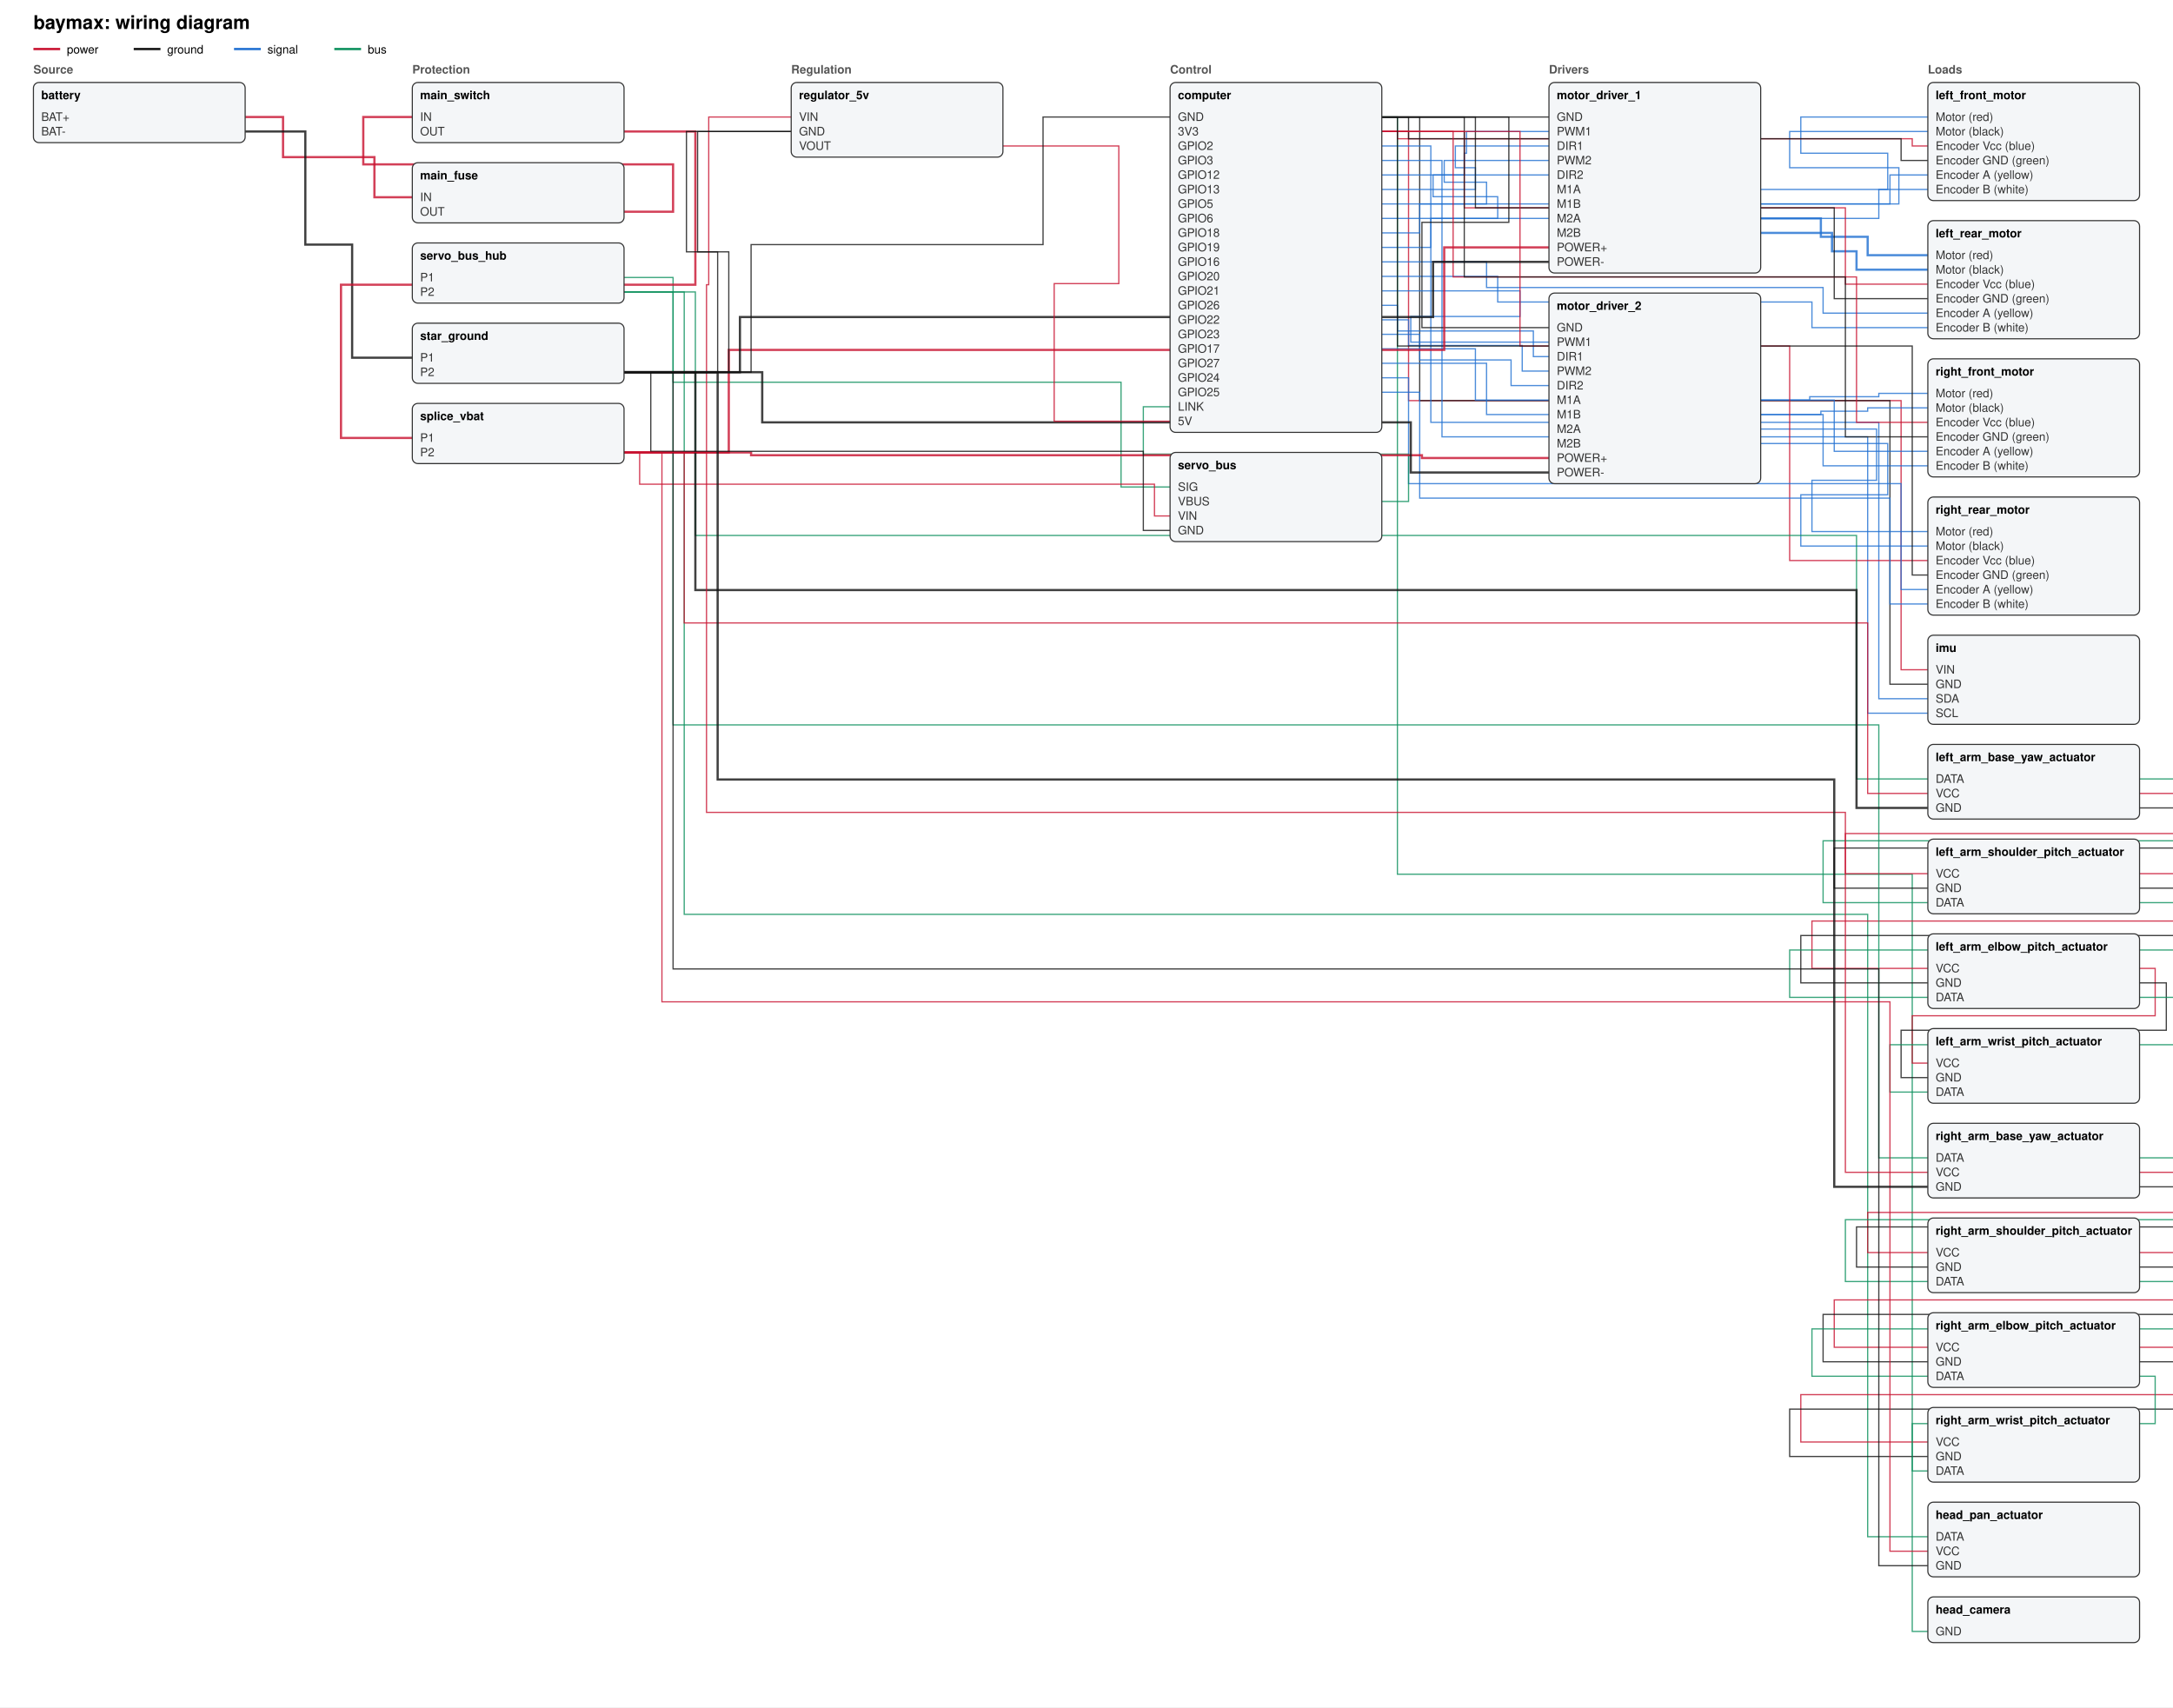
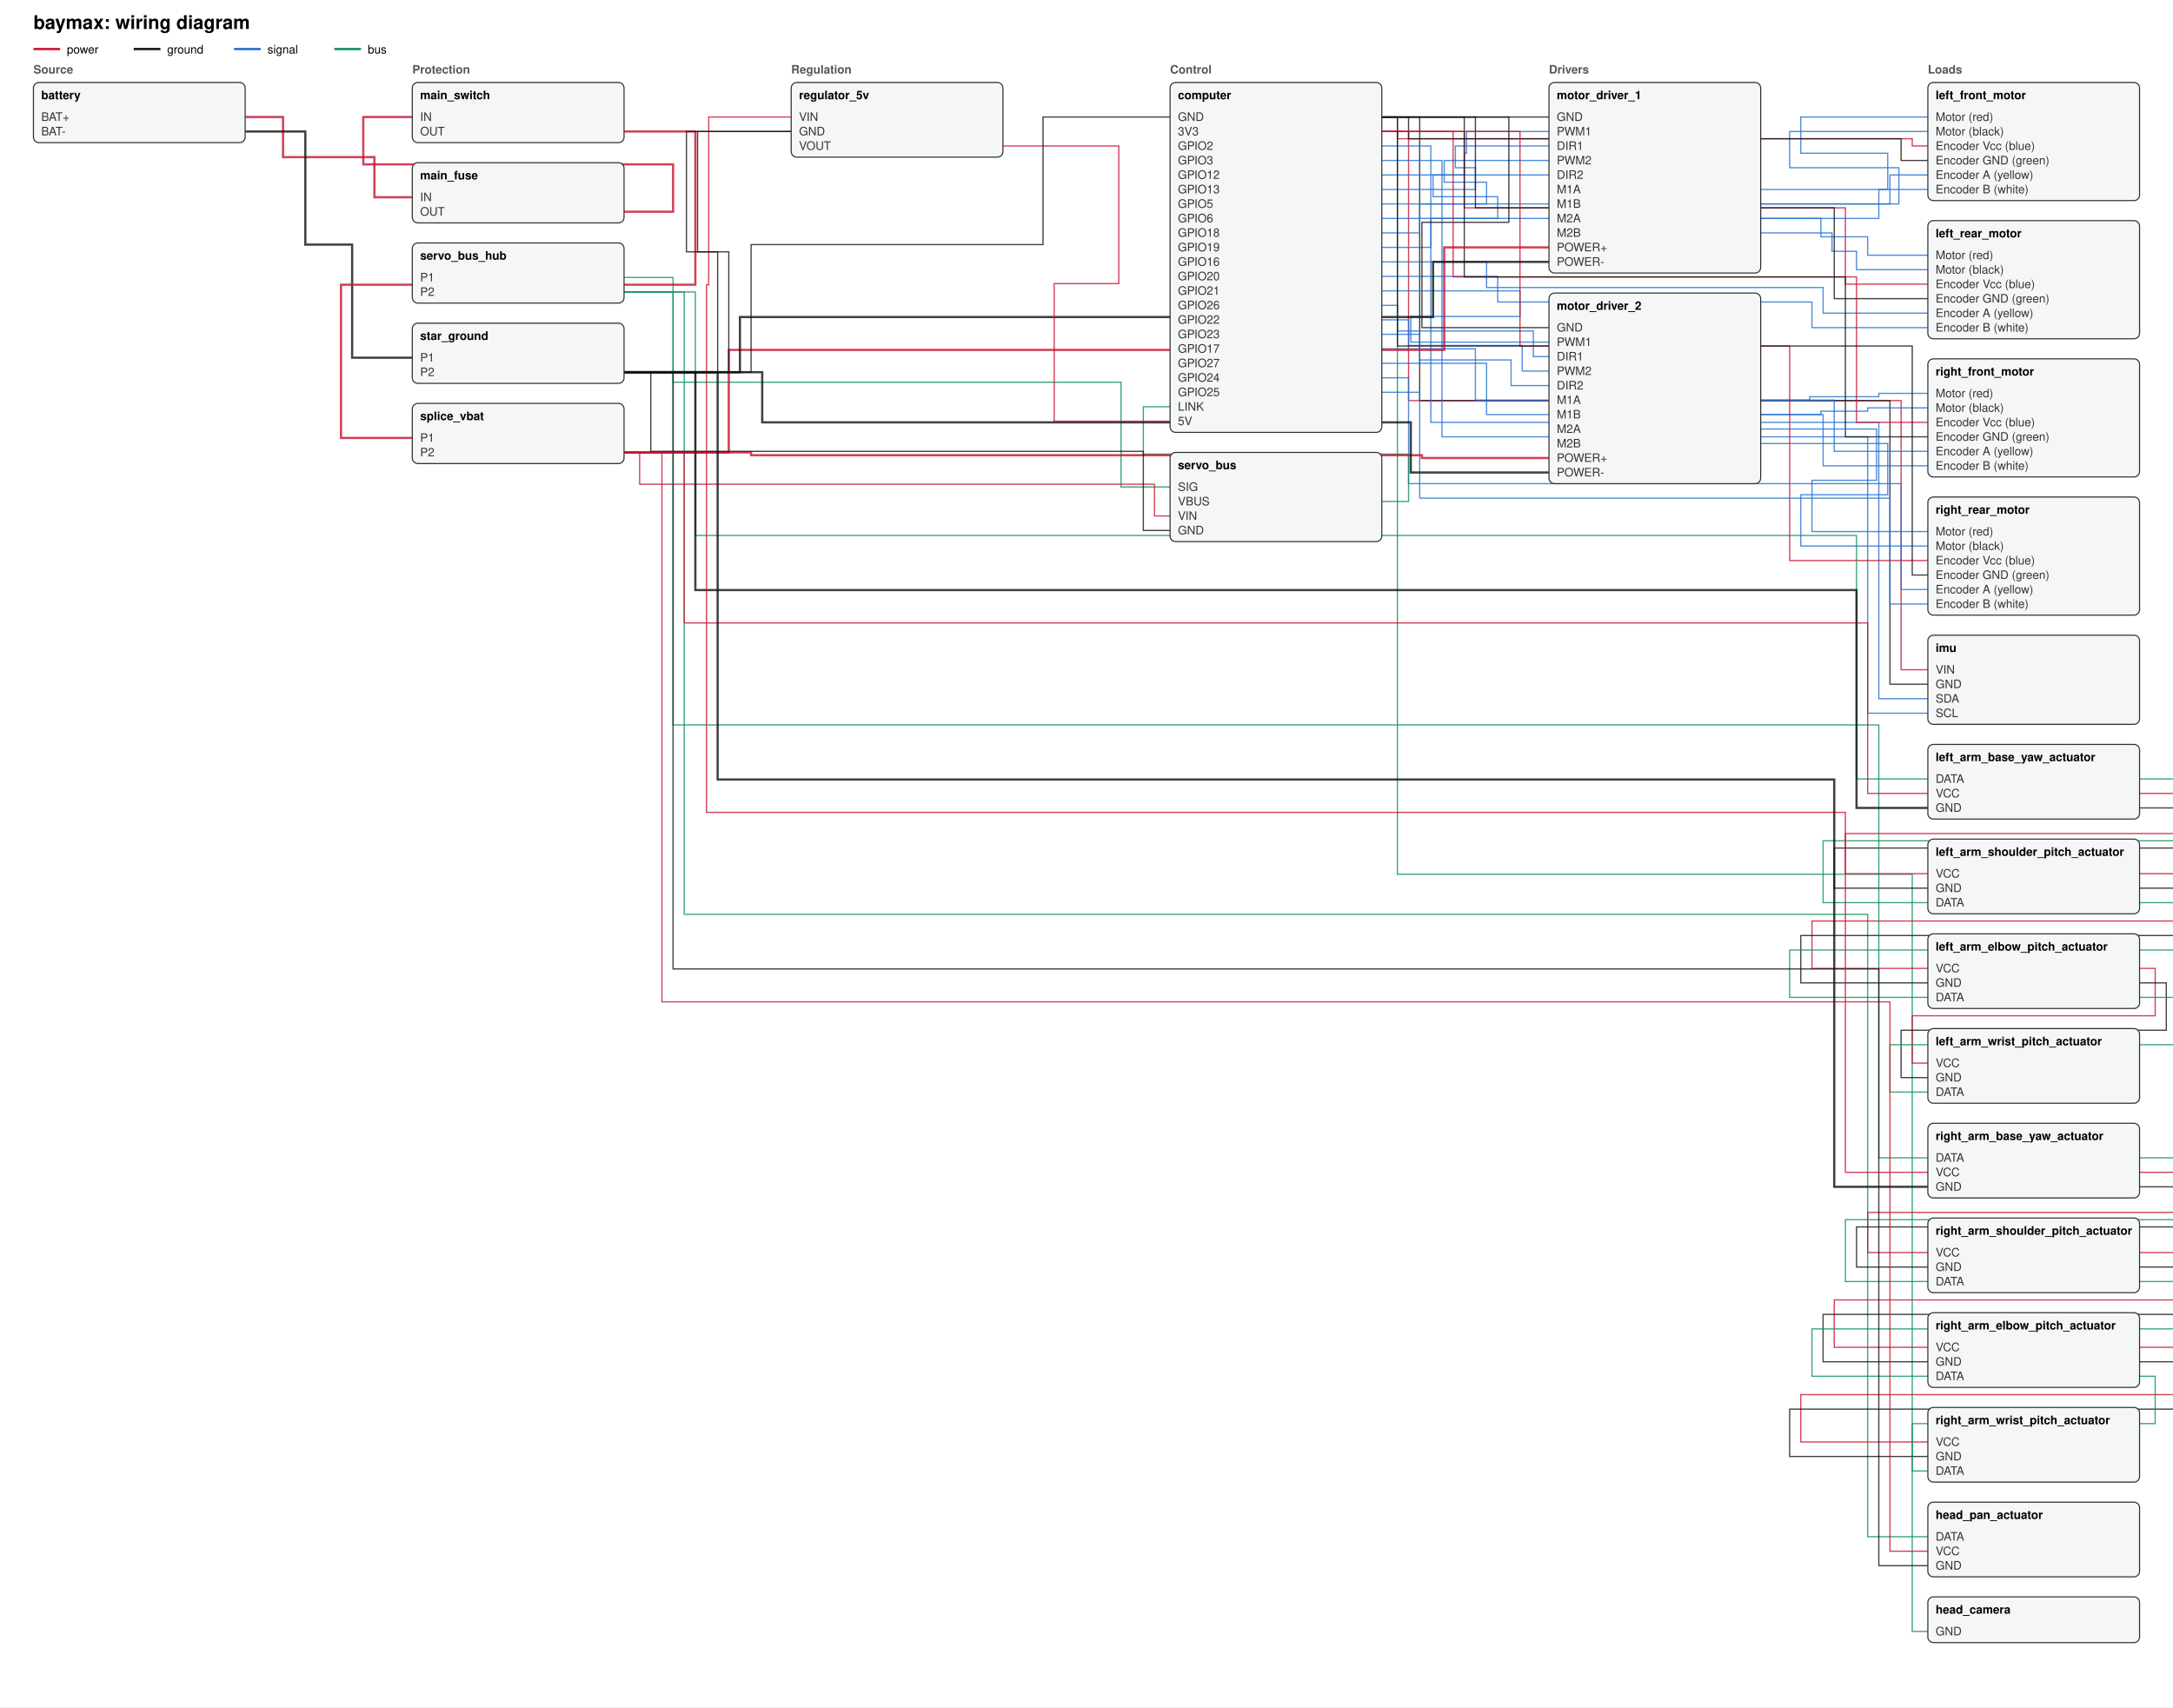
<svg xmlns="http://www.w3.org/2000/svg" viewBox="0 0 1950 1532" width="1950" height="1532" font-family="Helvetica, Arial, sans-serif" font-size="10.5">
  <rect width="100%" height="100%" fill="#ffffff" />
  <text x="30" y="26" font-size="17" font-weight="700">baymax: wiring diagram</text>
  <line x1="30" y1="44" x2="54" y2="44" stroke="#c8102e" stroke-width="2" />
  <text x="60" y="48">power</text>
  <line x1="120" y1="44" x2="144" y2="44" stroke="#111111" stroke-width="2" />
  <text x="150" y="48">ground</text>
  <line x1="210" y1="44" x2="234" y2="44" stroke="#1f6fd1" stroke-width="2" />
  <text x="240" y="48">signal</text>
  <line x1="300" y1="44" x2="324" y2="44" stroke="#0a8f5b" stroke-width="2" />
  <text x="330" y="48">bus</text>
  <text x="30" y="66" font-weight="700" fill="#555">Source</text>
  <text x="370" y="66" font-weight="700" fill="#555">Protection</text>
  <text x="710" y="66" font-weight="700" fill="#555">Regulation</text>
  <text x="1050" y="66" font-weight="700" fill="#555">Control</text>
  <text x="1390" y="66" font-weight="700" fill="#555">Drivers</text>
  <text x="1730" y="66" font-weight="700" fill="#555">Loads</text>
  <path d="M1730 1464 H1716 V784.5 H1254 V105 H1240" fill="none" stroke="#0a8f5b" stroke-width="1.1" opacity="0.8" />
  <path d="M1240 118 H1264 V359.5 H1706 V601 H1730" fill="none" stroke="#c8102e" stroke-width="1.1" opacity="0.8" />
  <path d="M1240 105 H1274 V359.5 H1696 V614 H1730" fill="none" stroke="#111111" stroke-width="1.1" opacity="0.8" />
  <path d="M1240 131 H1284 V379 H1686 V627 H1730" fill="none" stroke="#1f6fd1" stroke-width="1.1" opacity="0.8" />
  <path d="M1240 144 H1294 V392 H1676 V640 H1730" fill="none" stroke="#1f6fd1" stroke-width="1.1" opacity="0.8" />
  <path d="M1390 105 H1326 V105 H1304 V105 H1240" fill="none" stroke="#111111" stroke-width="1.1" opacity="0.8" />
  <path d="M1240 157 H1314 V137.5 H1316 V118 H1390" fill="none" stroke="#1f6fd1" stroke-width="1.1" opacity="0.8" />
  <path d="M1240 170 H1324 V150.5 H1306 V131 H1390" fill="none" stroke="#1f6fd1" stroke-width="1.1" opacity="0.8" />
  <path d="M1240 183 H1334 V163.5 H1296 V144 H1390" fill="none" stroke="#1f6fd1" stroke-width="1.1" opacity="0.8" />
  <path d="M1240 196 H1344 V176.5 H1286 V157 H1390" fill="none" stroke="#1f6fd1" stroke-width="1.1" opacity="0.8" />
  <path d="M1580 170 H1694 V137.5 H1616 V105 H1730" fill="none" stroke="#1f6fd1" stroke-width="1.1" opacity="0.8" />
  <path d="M1580 183 H1704 V150.5 H1606 V118 H1730" fill="none" stroke="#1f6fd1" stroke-width="1.1" opacity="0.8" />
  <path d="M1240 118 H1254 V124.5 H1716 V131 H1730" fill="none" stroke="#c8102e" stroke-width="1.1" opacity="0.8" />
  <path d="M1240 105 H1264 V124.5 H1706 V144 H1730" fill="none" stroke="#111111" stroke-width="1.1" opacity="0.8" />
  <path d="M1240 209 H1274 V183 H1696 V157 H1730" fill="none" stroke="#1f6fd1" stroke-width="1.1" opacity="0.8" />
  <path d="M1240 222 H1284 V196 H1686 V170 H1730" fill="none" stroke="#1f6fd1" stroke-width="1.1" opacity="0.8" />
-   <path d="M1580 196 H1634 V212.5 H1676 V229 H1730" fill="none" stroke="#1f6fd1" stroke-width="2" opacity="0.8" />
-   <path d="M1580 209 H1644 V225.5 H1666 V242 H1730" fill="none" stroke="#1f6fd1" stroke-width="2" opacity="0.8" />
+   <path d="M1580 196 H1634 V212.5 H1676 V229 H1730" fill="none" stroke="#1f6fd1" stroke-width="1.1" opacity="0.8" />
+   <path d="M1580 209 H1644 V225.5 H1666 V242 H1730" fill="none" stroke="#1f6fd1" stroke-width="1.1" opacity="0.8" />
  <path d="M1240 118 H1314 V186.5 H1656 V255 H1730" fill="none" stroke="#c8102e" stroke-width="1.1" opacity="0.8" />
  <path d="M1240 105 H1324 V186.5 H1646 V268 H1730" fill="none" stroke="#111111" stroke-width="1.1" opacity="0.8" />
  <path d="M1240 235 H1334 V258 H1636 V281 H1730" fill="none" stroke="#1f6fd1" stroke-width="1.1" opacity="0.8" />
  <path d="M1240 248 H1344 V271 H1626 V294 H1730" fill="none" stroke="#1f6fd1" stroke-width="1.1" opacity="0.8" />
  <path d="M1390 294 H1276 V199.5 H1354 V105 H1240" fill="none" stroke="#111111" stroke-width="1.1" opacity="0.8" />
  <path d="M1240 261 H1364 V284 H1266 V307 H1390" fill="none" stroke="#1f6fd1" stroke-width="1.1" opacity="0.8" />
  <path d="M1240 274 H1254 V297 H1376 V320 H1390" fill="none" stroke="#1f6fd1" stroke-width="1.1" opacity="0.8" />
  <path d="M1240 287 H1264 V310 H1366 V333 H1390" fill="none" stroke="#1f6fd1" stroke-width="1.1" opacity="0.8" />
  <path d="M1240 300 H1274 V323 H1356 V346 H1390" fill="none" stroke="#1f6fd1" stroke-width="1.1" opacity="0.8" />
  <path d="M1580 359 H1624 V356 H1686 V353 H1730" fill="none" stroke="#1f6fd1" stroke-width="1.1" opacity="0.8" />
  <path d="M1580 372 H1634 V369 H1676 V366 H1730" fill="none" stroke="#1f6fd1" stroke-width="1.1" opacity="0.8" />
  <path d="M1240 118 H1304 V248.5 H1666 V379 H1730" fill="none" stroke="#c8102e" stroke-width="1.1" opacity="0.8" />
  <path d="M1240 105 H1314 V248.5 H1656 V392 H1730" fill="none" stroke="#111111" stroke-width="1.1" opacity="0.8" />
  <path d="M1240 313 H1324 V359 H1646 V405 H1730" fill="none" stroke="#1f6fd1" stroke-width="1.1" opacity="0.8" />
  <path d="M1240 326 H1334 V372 H1636 V418 H1730" fill="none" stroke="#1f6fd1" stroke-width="1.1" opacity="0.8" />
  <path d="M1580 385 H1684 V431 H1626 V477 H1730" fill="none" stroke="#1f6fd1" stroke-width="1.1" opacity="0.8" />
  <path d="M1580 398 H1694 V444 H1616 V490 H1730" fill="none" stroke="#1f6fd1" stroke-width="1.1" opacity="0.8" />
  <path d="M1240 118 H1364 V310.5 H1606 V503 H1730" fill="none" stroke="#c8102e" stroke-width="1.1" opacity="0.8" />
  <path d="M1240 105 H1254 V310.5 H1716 V516 H1730" fill="none" stroke="#111111" stroke-width="1.1" opacity="0.8" />
  <path d="M1240 339 H1264 V434 H1706 V529 H1730" fill="none" stroke="#1f6fd1" stroke-width="1.1" opacity="0.8" />
  <path d="M1240 352 H1274 V447 H1696 V542 H1730" fill="none" stroke="#1f6fd1" stroke-width="1.1" opacity="0.8" />
  <path d="M1050 437 H1006 V343 H604 V249 H560" fill="none" stroke="#0a8f5b" stroke-width="1.1" opacity="0.8" />
  <path d="M560 262 H614 V820.5 H1676 V1379 H1730" fill="none" stroke="#0a8f5b" stroke-width="1.1" opacity="0.8" />
  <path d="M560 262 H624 V480.5 H1666 V699 H1730" fill="none" stroke="#0a8f5b" stroke-width="1.1" opacity="0.8" />
  <path d="M1920 712 H1994 V748 H1656 V784 H1730" fill="none" stroke="#c8102e" stroke-width="1.1" opacity="0.8" />
  <path d="M1920 725 H2004 V761 H1646 V797 H1730" fill="none" stroke="#111111" stroke-width="1.1" opacity="0.8" />
  <path d="M1920 699 H2014 V754.5 H1636 V810 H1730" fill="none" stroke="#0a8f5b" stroke-width="1.1" opacity="0.8" />
  <path d="M1920 784 H2024 V826.5 H1626 V869 H1730" fill="none" stroke="#c8102e" stroke-width="1.1" opacity="0.8" />
  <path d="M1920 797 H2034 V839.5 H1616 V882 H1730" fill="none" stroke="#111111" stroke-width="1.1" opacity="0.8" />
  <path d="M1920 810 H2044 V852.5 H1606 V895 H1730" fill="none" stroke="#0a8f5b" stroke-width="1.1" opacity="0.8" />
  <path d="M1920 869 H1934 V911.5 H1716 V954 H1730" fill="none" stroke="#c8102e" stroke-width="1.1" opacity="0.8" />
  <path d="M1920 882 H1944 V924.5 H1706 V967 H1730" fill="none" stroke="#111111" stroke-width="1.1" opacity="0.8" />
  <path d="M1920 895 H1954 V937.5 H1696 V980 H1730" fill="none" stroke="#0a8f5b" stroke-width="1.1" opacity="0.8" />
  <path d="M560 262 H604 V650.5 H1686 V1039 H1730" fill="none" stroke="#0a8f5b" stroke-width="1.1" opacity="0.8" />
  <path d="M1920 1052 H1974 V1088 H1676 V1124 H1730" fill="none" stroke="#c8102e" stroke-width="1.1" opacity="0.8" />
  <path d="M1920 1065 H1984 V1101 H1666 V1137 H1730" fill="none" stroke="#111111" stroke-width="1.1" opacity="0.8" />
  <path d="M1920 1039 H1994 V1094.5 H1656 V1150 H1730" fill="none" stroke="#0a8f5b" stroke-width="1.1" opacity="0.8" />
  <path d="M1920 1124 H2004 V1166.5 H1646 V1209 H1730" fill="none" stroke="#c8102e" stroke-width="1.1" opacity="0.8" />
  <path d="M1920 1137 H2014 V1179.5 H1636 V1222 H1730" fill="none" stroke="#111111" stroke-width="1.1" opacity="0.8" />
  <path d="M1920 1150 H2024 V1192.5 H1626 V1235 H1730" fill="none" stroke="#0a8f5b" stroke-width="1.1" opacity="0.8" />
  <path d="M1920 1209 H2034 V1251.5 H1616 V1294 H1730" fill="none" stroke="#c8102e" stroke-width="1.1" opacity="0.8" />
  <path d="M1920 1222 H2044 V1264.5 H1606 V1307 H1730" fill="none" stroke="#111111" stroke-width="1.1" opacity="0.8" />
  <path d="M1920 1235 H1934 V1277.5 H1716 V1320 H1730" fill="none" stroke="#0a8f5b" stroke-width="1.1" opacity="0.8" />
  <path d="M1240 450 H1264 V407.5 H1026 V365 H1050" fill="none" stroke="#0a8f5b" stroke-width="1.1" opacity="0.8" />
  <path d="M220 105 H254 V141 H336 V177 H370" fill="none" stroke="#c8102e" stroke-width="2" opacity="0.8" />
  <path d="M560 190 H604 V147.5 H326 V105 H370" fill="none" stroke="#c8102e" stroke-width="2" opacity="0.8" />
  <path d="M220 118 H274 V219.5 H316 V321 H370" fill="none" stroke="#111111" stroke-width="2" opacity="0.8" />
  <path d="M560 118 H624 V255.5 H306 V393 H370" fill="none" stroke="#c8102e" stroke-width="2" opacity="0.8" />
  <path d="M560 406 H634 V255.5 H636 V105 H710" fill="none" stroke="#c8102e" stroke-width="1.1" opacity="0.8" />
  <path d="M560 334 H644 V226 H626 V118 H710" fill="none" stroke="#111111" stroke-width="1.1" opacity="0.8" />
  <path d="M560 406 H654 V314 H1296 V222 H1390" fill="none" stroke="#c8102e" stroke-width="2" opacity="0.8" />
  <path d="M560 334 H664 V284.5 H1286 V235 H1390" fill="none" stroke="#111111" stroke-width="2" opacity="0.8" />
  <path d="M560 406 H674 V408.5 H1276 V411 H1390" fill="none" stroke="#c8102e" stroke-width="2" opacity="0.8" />
  <path d="M560 334 H684 V379 H1266 V424 H1390" fill="none" stroke="#111111" stroke-width="2" opacity="0.8" />
  <path d="M560 406 H574 V434.5 H1036 V463 H1050" fill="none" stroke="#c8102e" stroke-width="1.1" opacity="0.8" />
  <path d="M560 334 H584 V405 H1026 V476 H1050" fill="none" stroke="#111111" stroke-width="1.1" opacity="0.8" />
  <path d="M560 406 H594 V899 H1696 V1392 H1730" fill="none" stroke="#c8102e" stroke-width="1.1" opacity="0.8" />
  <path d="M560 334 H604 V869.5 H1686 V1405 H1730" fill="none" stroke="#111111" stroke-width="1.1" opacity="0.8" />
  <path d="M560 406 H614 V559 H1676 V712 H1730" fill="none" stroke="#c8102e" stroke-width="1.1" opacity="0.8" />
  <path d="M560 334 H624 V529.5 H1666 V725 H1730" fill="none" stroke="#111111" stroke-width="2" opacity="0.8" />
  <path d="M560 406 H634 V729 H1656 V1052 H1730" fill="none" stroke="#c8102e" stroke-width="1.1" opacity="0.8" />
  <path d="M560 334 H644 V699.5 H1646 V1065 H1730" fill="none" stroke="#111111" stroke-width="2" opacity="0.8" />
  <path d="M710 118 H616 V226 H654 V334 H560" fill="none" stroke="#111111" stroke-width="1.1" opacity="0.8" />
  <path d="M900 131 H1004 V254.5 H946 V378 H1050" fill="none" stroke="#c8102e" stroke-width="1.1" opacity="0.8" />
  <path d="M560 334 H674 V219.5 H936 V105 H1050" fill="none" stroke="#111111" stroke-width="1.1" opacity="0.8" />
  <rect x="1730" y="74" width="190" height="106" rx="5" fill="#f4f6f8" stroke="#333" />
  <text x="1737" y="89" font-weight="700">left_front_motor</text>
  <text x="1737" y="108.5" fill="#333">Motor (red)</text>
  <text x="1737" y="121.5" fill="#333">Motor (black)</text>
  <text x="1737" y="134.5" fill="#333">Encoder Vcc (blue)</text>
  <text x="1737" y="147.5" fill="#333">Encoder GND (green)</text>
  <text x="1737" y="160.5" fill="#333">Encoder A (yellow)</text>
  <text x="1737" y="173.5" fill="#333">Encoder B (white)</text>
  <rect x="1730" y="198" width="190" height="106" rx="5" fill="#f4f6f8" stroke="#333" />
  <text x="1737" y="213" font-weight="700">left_rear_motor</text>
  <text x="1737" y="232.5" fill="#333">Motor (red)</text>
  <text x="1737" y="245.5" fill="#333">Motor (black)</text>
  <text x="1737" y="258.5" fill="#333">Encoder Vcc (blue)</text>
  <text x="1737" y="271.5" fill="#333">Encoder GND (green)</text>
  <text x="1737" y="284.5" fill="#333">Encoder A (yellow)</text>
  <text x="1737" y="297.5" fill="#333">Encoder B (white)</text>
  <rect x="1730" y="322" width="190" height="106" rx="5" fill="#f4f6f8" stroke="#333" />
  <text x="1737" y="337" font-weight="700">right_front_motor</text>
  <text x="1737" y="356.5" fill="#333">Motor (red)</text>
  <text x="1737" y="369.5" fill="#333">Motor (black)</text>
  <text x="1737" y="382.5" fill="#333">Encoder Vcc (blue)</text>
  <text x="1737" y="395.5" fill="#333">Encoder GND (green)</text>
  <text x="1737" y="408.5" fill="#333">Encoder A (yellow)</text>
  <text x="1737" y="421.5" fill="#333">Encoder B (white)</text>
  <rect x="1730" y="446" width="190" height="106" rx="5" fill="#f4f6f8" stroke="#333" />
  <text x="1737" y="461" font-weight="700">right_rear_motor</text>
  <text x="1737" y="480.5" fill="#333">Motor (red)</text>
  <text x="1737" y="493.5" fill="#333">Motor (black)</text>
  <text x="1737" y="506.5" fill="#333">Encoder Vcc (blue)</text>
  <text x="1737" y="519.5" fill="#333">Encoder GND (green)</text>
  <text x="1737" y="532.5" fill="#333">Encoder A (yellow)</text>
  <text x="1737" y="545.5" fill="#333">Encoder B (white)</text>
  <rect x="30" y="74" width="190" height="54" rx="5" fill="#f4f6f8" stroke="#333" />
  <text x="37" y="89" font-weight="700">battery</text>
  <text x="37" y="108.5" fill="#333">BAT+</text>
  <text x="37" y="121.5" fill="#333">BAT-</text>
  <rect x="1050" y="74" width="190" height="314" rx="5" fill="#f4f6f8" stroke="#333" />
  <text x="1057" y="89" font-weight="700">computer</text>
  <text x="1057" y="108.5" fill="#333">GND</text>
  <text x="1057" y="121.5" fill="#333">3V3</text>
  <text x="1057" y="134.5" fill="#333">GPIO2</text>
  <text x="1057" y="147.5" fill="#333">GPIO3</text>
  <text x="1057" y="160.5" fill="#333">GPIO12</text>
  <text x="1057" y="173.5" fill="#333">GPIO13</text>
  <text x="1057" y="186.5" fill="#333">GPIO5</text>
  <text x="1057" y="199.5" fill="#333">GPIO6</text>
  <text x="1057" y="212.5" fill="#333">GPIO18</text>
  <text x="1057" y="225.5" fill="#333">GPIO19</text>
  <text x="1057" y="238.5" fill="#333">GPIO16</text>
  <text x="1057" y="251.5" fill="#333">GPIO20</text>
  <text x="1057" y="264.5" fill="#333">GPIO21</text>
  <text x="1057" y="277.5" fill="#333">GPIO26</text>
  <text x="1057" y="290.5" fill="#333">GPIO22</text>
  <text x="1057" y="303.5" fill="#333">GPIO23</text>
  <text x="1057" y="316.5" fill="#333">GPIO17</text>
  <text x="1057" y="329.5" fill="#333">GPIO27</text>
  <text x="1057" y="342.5" fill="#333">GPIO24</text>
  <text x="1057" y="355.5" fill="#333">GPIO25</text>
  <text x="1057" y="368.5" fill="#333">LINK</text>
  <text x="1057" y="381.5" fill="#333">5V</text>
  <rect x="1390" y="74" width="190" height="171" rx="5" fill="#f4f6f8" stroke="#333" />
  <text x="1397" y="89" font-weight="700">motor_driver_1</text>
  <text x="1397" y="108.5" fill="#333">GND</text>
  <text x="1397" y="121.5" fill="#333">PWM1</text>
  <text x="1397" y="134.5" fill="#333">DIR1</text>
  <text x="1397" y="147.5" fill="#333">PWM2</text>
  <text x="1397" y="160.5" fill="#333">DIR2</text>
  <text x="1397" y="173.5" fill="#333">M1A</text>
  <text x="1397" y="186.5" fill="#333">M1B</text>
  <text x="1397" y="199.5" fill="#333">M2A</text>
  <text x="1397" y="212.5" fill="#333">M2B</text>
  <text x="1397" y="225.5" fill="#333">POWER+</text>
  <text x="1397" y="238.5" fill="#333">POWER-</text>
  <rect x="1390" y="263" width="190" height="171" rx="5" fill="#f4f6f8" stroke="#333" />
  <text x="1397" y="278" font-weight="700">motor_driver_2</text>
  <text x="1397" y="297.5" fill="#333">GND</text>
  <text x="1397" y="310.5" fill="#333">PWM1</text>
  <text x="1397" y="323.5" fill="#333">DIR1</text>
  <text x="1397" y="336.5" fill="#333">PWM2</text>
  <text x="1397" y="349.5" fill="#333">DIR2</text>
  <text x="1397" y="362.5" fill="#333">M1A</text>
  <text x="1397" y="375.5" fill="#333">M1B</text>
  <text x="1397" y="388.5" fill="#333">M2A</text>
  <text x="1397" y="401.5" fill="#333">M2B</text>
  <text x="1397" y="414.5" fill="#333">POWER+</text>
  <text x="1397" y="427.5" fill="#333">POWER-</text>
  <rect x="1050" y="406" width="190" height="80" rx="5" fill="#f4f6f8" stroke="#333" />
  <text x="1057" y="421" font-weight="700">servo_bus</text>
  <text x="1057" y="440.5" fill="#333">SIG</text>
  <text x="1057" y="453.5" fill="#333">VBUS</text>
  <text x="1057" y="466.5" fill="#333">VIN</text>
  <text x="1057" y="479.5" fill="#333">GND</text>
  <rect x="1730" y="570" width="190" height="80" rx="5" fill="#f4f6f8" stroke="#333" />
  <text x="1737" y="585" font-weight="700">imu</text>
  <text x="1737" y="604.5" fill="#333">VIN</text>
  <text x="1737" y="617.5" fill="#333">GND</text>
  <text x="1737" y="630.5" fill="#333">SDA</text>
  <text x="1737" y="643.5" fill="#333">SCL</text>
  <rect x="710" y="74" width="190" height="67" rx="5" fill="#f4f6f8" stroke="#333" />
  <text x="717" y="89" font-weight="700">regulator_5v</text>
  <text x="717" y="108.5" fill="#333">VIN</text>
  <text x="717" y="121.5" fill="#333">GND</text>
  <text x="717" y="134.5" fill="#333">VOUT</text>
  <rect x="370" y="74" width="190" height="54" rx="5" fill="#f4f6f8" stroke="#333" />
  <text x="377" y="89" font-weight="700">main_switch</text>
  <text x="377" y="108.5" fill="#333">IN</text>
  <text x="377" y="121.5" fill="#333">OUT</text>
  <rect x="1730" y="668" width="190" height="67" rx="5" fill="#f4f6f8" stroke="#333" />
  <text x="1737" y="683" font-weight="700">left_arm_base_yaw_actuator</text>
  <text x="1737" y="702.5" fill="#333">DATA</text>
  <text x="1737" y="715.5" fill="#333">VCC</text>
  <text x="1737" y="728.5" fill="#333">GND</text>
  <rect x="1730" y="753" width="190" height="67" rx="5" fill="#f4f6f8" stroke="#333" />
  <text x="1737" y="768" font-weight="700">left_arm_shoulder_pitch_actuator</text>
  <text x="1737" y="787.5" fill="#333">VCC</text>
  <text x="1737" y="800.5" fill="#333">GND</text>
  <text x="1737" y="813.5" fill="#333">DATA</text>
  <rect x="1730" y="838" width="190" height="67" rx="5" fill="#f4f6f8" stroke="#333" />
  <text x="1737" y="853" font-weight="700">left_arm_elbow_pitch_actuator</text>
  <text x="1737" y="872.5" fill="#333">VCC</text>
  <text x="1737" y="885.5" fill="#333">GND</text>
  <text x="1737" y="898.5" fill="#333">DATA</text>
  <rect x="1730" y="923" width="190" height="67" rx="5" fill="#f4f6f8" stroke="#333" />
  <text x="1737" y="938" font-weight="700">left_arm_wrist_pitch_actuator</text>
  <text x="1737" y="957.5" fill="#333">VCC</text>
  <text x="1737" y="970.5" fill="#333">GND</text>
  <text x="1737" y="983.5" fill="#333">DATA</text>
  <rect x="1730" y="1008" width="190" height="67" rx="5" fill="#f4f6f8" stroke="#333" />
  <text x="1737" y="1023" font-weight="700">right_arm_base_yaw_actuator</text>
  <text x="1737" y="1042.5" fill="#333">DATA</text>
  <text x="1737" y="1055.5" fill="#333">VCC</text>
  <text x="1737" y="1068.5" fill="#333">GND</text>
  <rect x="1730" y="1093" width="190" height="67" rx="5" fill="#f4f6f8" stroke="#333" />
  <text x="1737" y="1108" font-weight="700">right_arm_shoulder_pitch_actuator</text>
  <text x="1737" y="1127.5" fill="#333">VCC</text>
  <text x="1737" y="1140.5" fill="#333">GND</text>
  <text x="1737" y="1153.5" fill="#333">DATA</text>
  <rect x="1730" y="1178" width="190" height="67" rx="5" fill="#f4f6f8" stroke="#333" />
  <text x="1737" y="1193" font-weight="700">right_arm_elbow_pitch_actuator</text>
  <text x="1737" y="1212.5" fill="#333">VCC</text>
  <text x="1737" y="1225.5" fill="#333">GND</text>
  <text x="1737" y="1238.5" fill="#333">DATA</text>
  <rect x="1730" y="1263" width="190" height="67" rx="5" fill="#f4f6f8" stroke="#333" />
  <text x="1737" y="1278" font-weight="700">right_arm_wrist_pitch_actuator</text>
  <text x="1737" y="1297.5" fill="#333">VCC</text>
  <text x="1737" y="1310.5" fill="#333">GND</text>
  <text x="1737" y="1323.5" fill="#333">DATA</text>
  <rect x="1730" y="1348" width="190" height="67" rx="5" fill="#f4f6f8" stroke="#333" />
  <text x="1737" y="1363" font-weight="700">head_pan_actuator</text>
  <text x="1737" y="1382.5" fill="#333">DATA</text>
  <text x="1737" y="1395.5" fill="#333">VCC</text>
  <text x="1737" y="1408.5" fill="#333">GND</text>
  <rect x="1730" y="1433" width="190" height="41" rx="5" fill="#f4f6f8" stroke="#333" />
  <text x="1737" y="1448" font-weight="700">head_camera</text>
  <text x="1737" y="1467.5" fill="#333">GND</text>
  <rect x="370" y="146" width="190" height="54" rx="5" fill="#f4f6f8" stroke="#333" />
  <text x="377" y="161" font-weight="700">main_fuse</text>
  <text x="377" y="180.5" fill="#333">IN</text>
  <text x="377" y="193.5" fill="#333">OUT</text>
  <rect x="370" y="218" width="190" height="54" rx="5" fill="#f4f6f8" stroke="#333" />
  <text x="377" y="233" font-weight="700">servo_bus_hub</text>
  <text x="377" y="252.5" fill="#333">P1</text>
  <text x="377" y="265.5" fill="#333">P2</text>
  <rect x="370" y="290" width="190" height="54" rx="5" fill="#f4f6f8" stroke="#333" />
  <text x="377" y="305" font-weight="700">star_ground</text>
  <text x="377" y="324.5" fill="#333">P1</text>
  <text x="377" y="337.5" fill="#333">P2</text>
  <rect x="370" y="362" width="190" height="54" rx="5" fill="#f4f6f8" stroke="#333" />
  <text x="377" y="377" font-weight="700">splice_vbat</text>
  <text x="377" y="396.5" fill="#333">P1</text>
  <text x="377" y="409.5" fill="#333">P2</text>
</svg>
